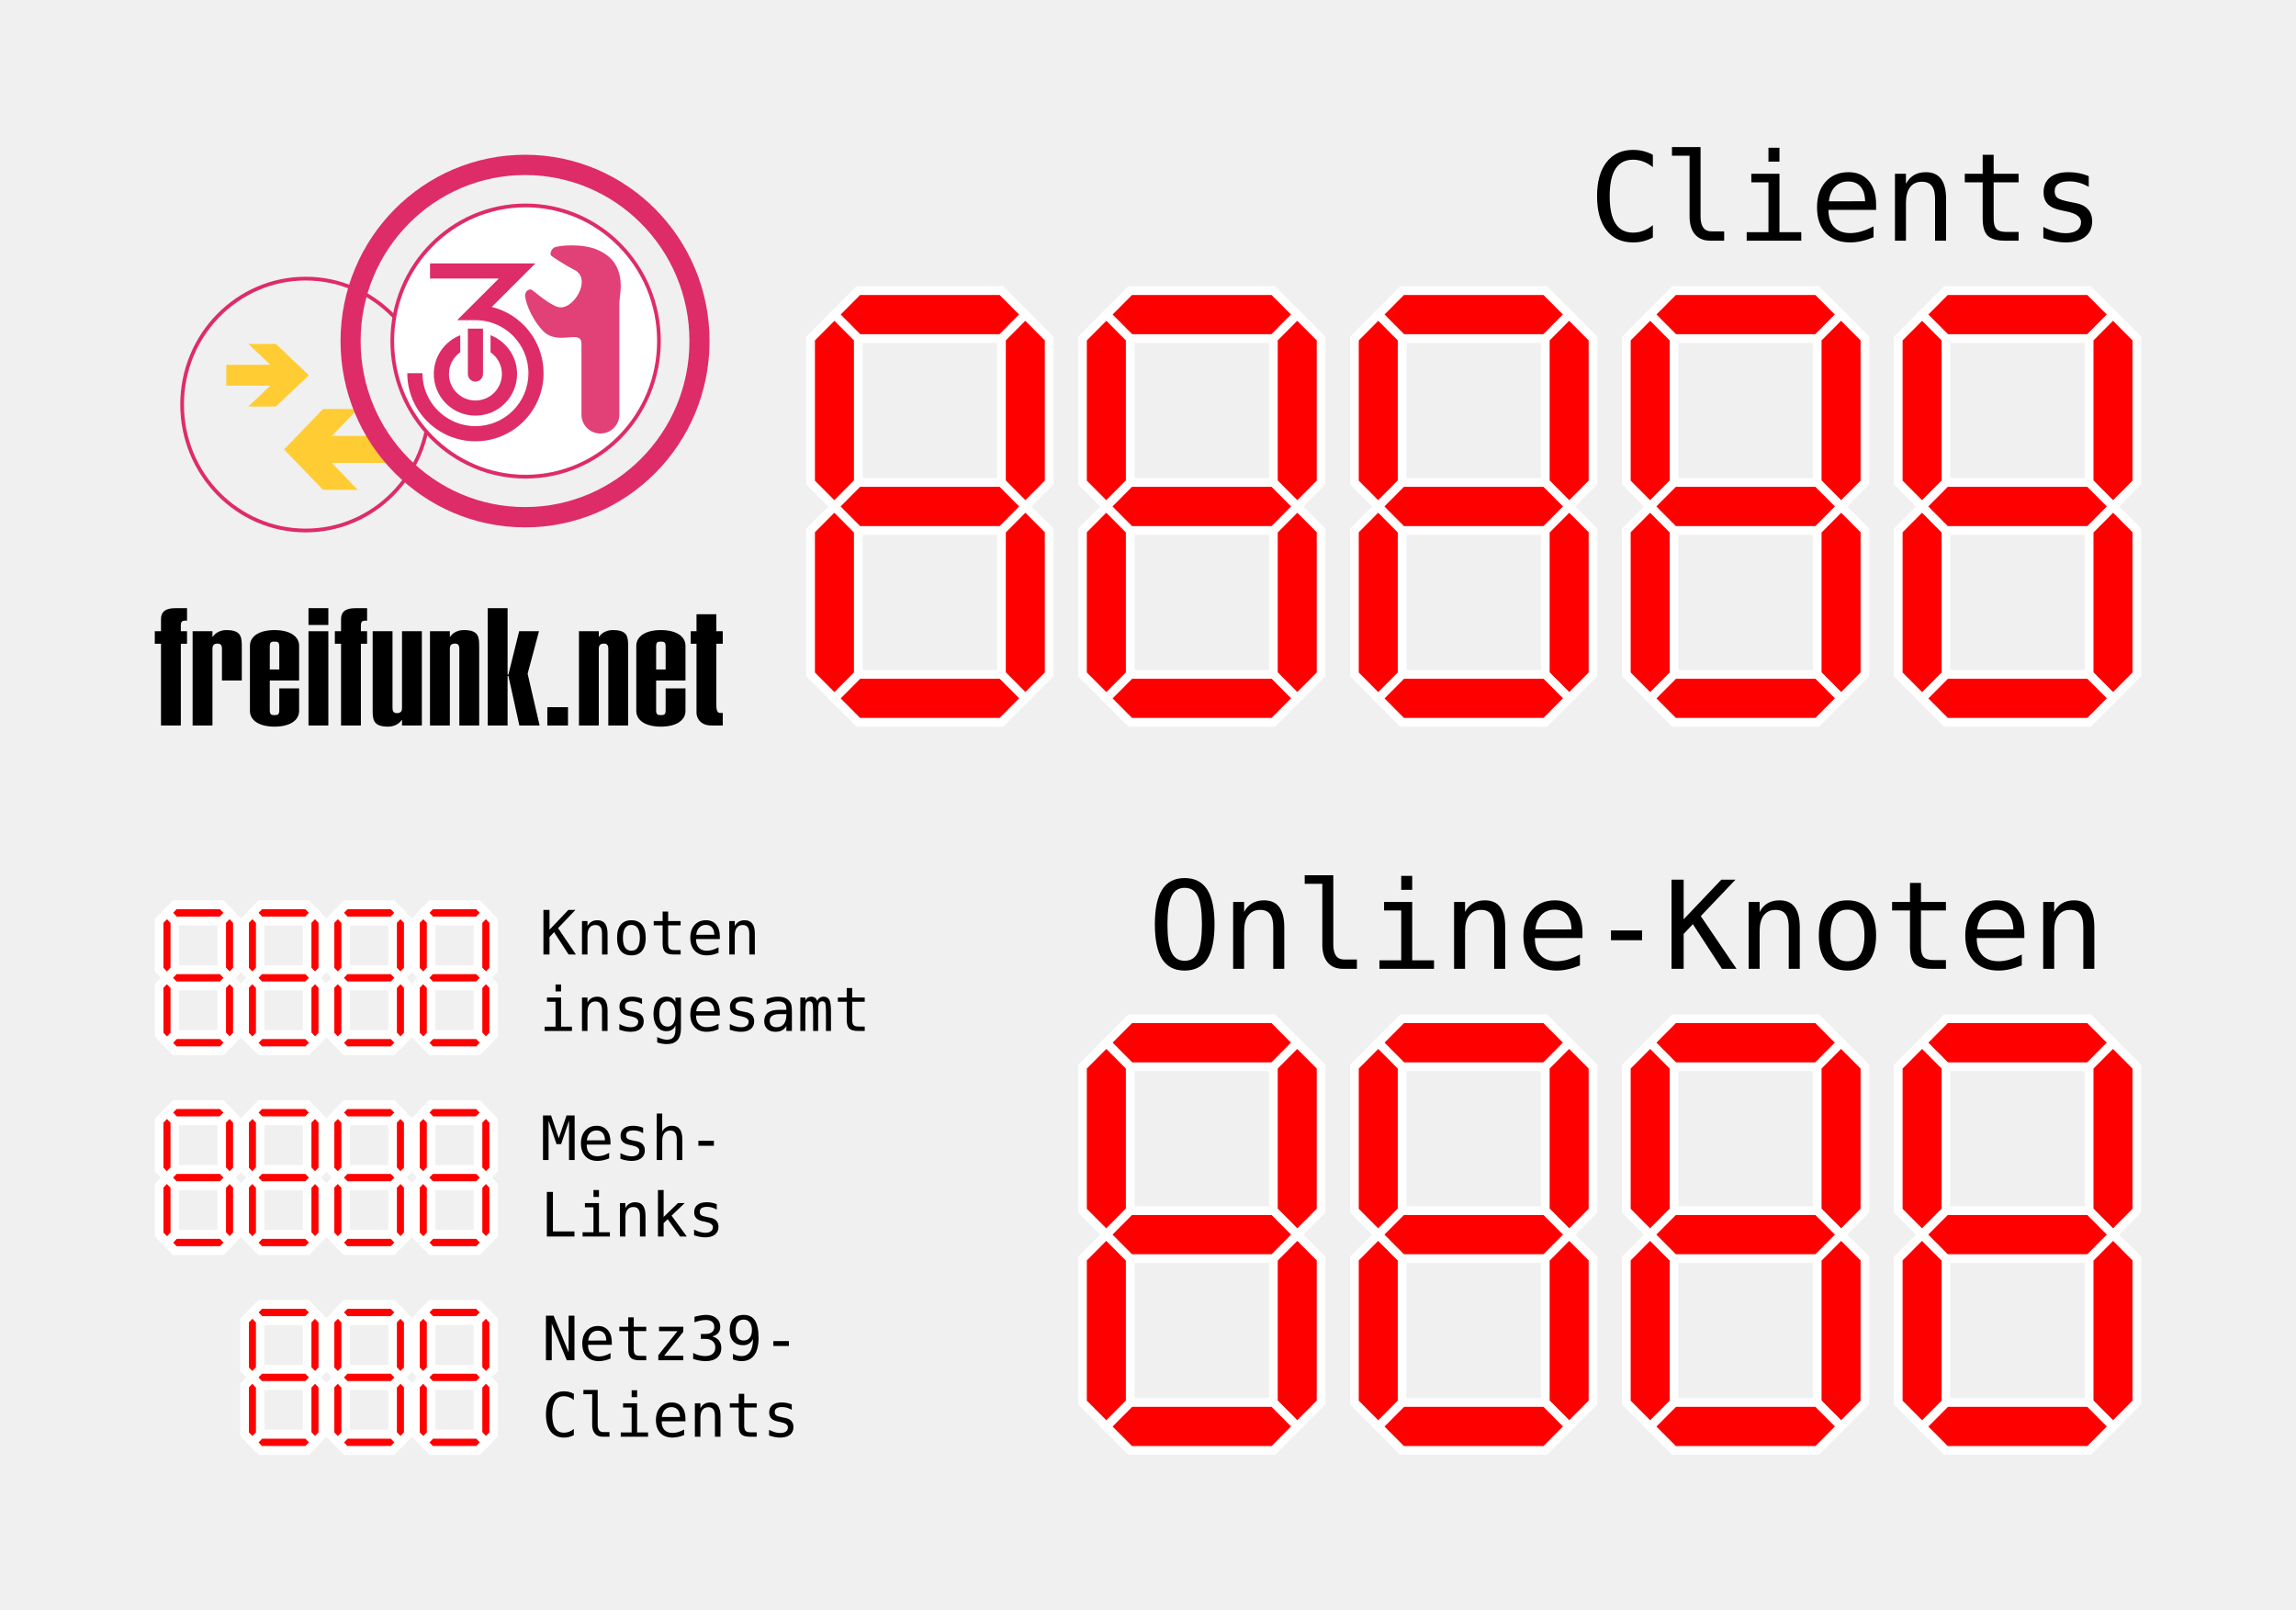
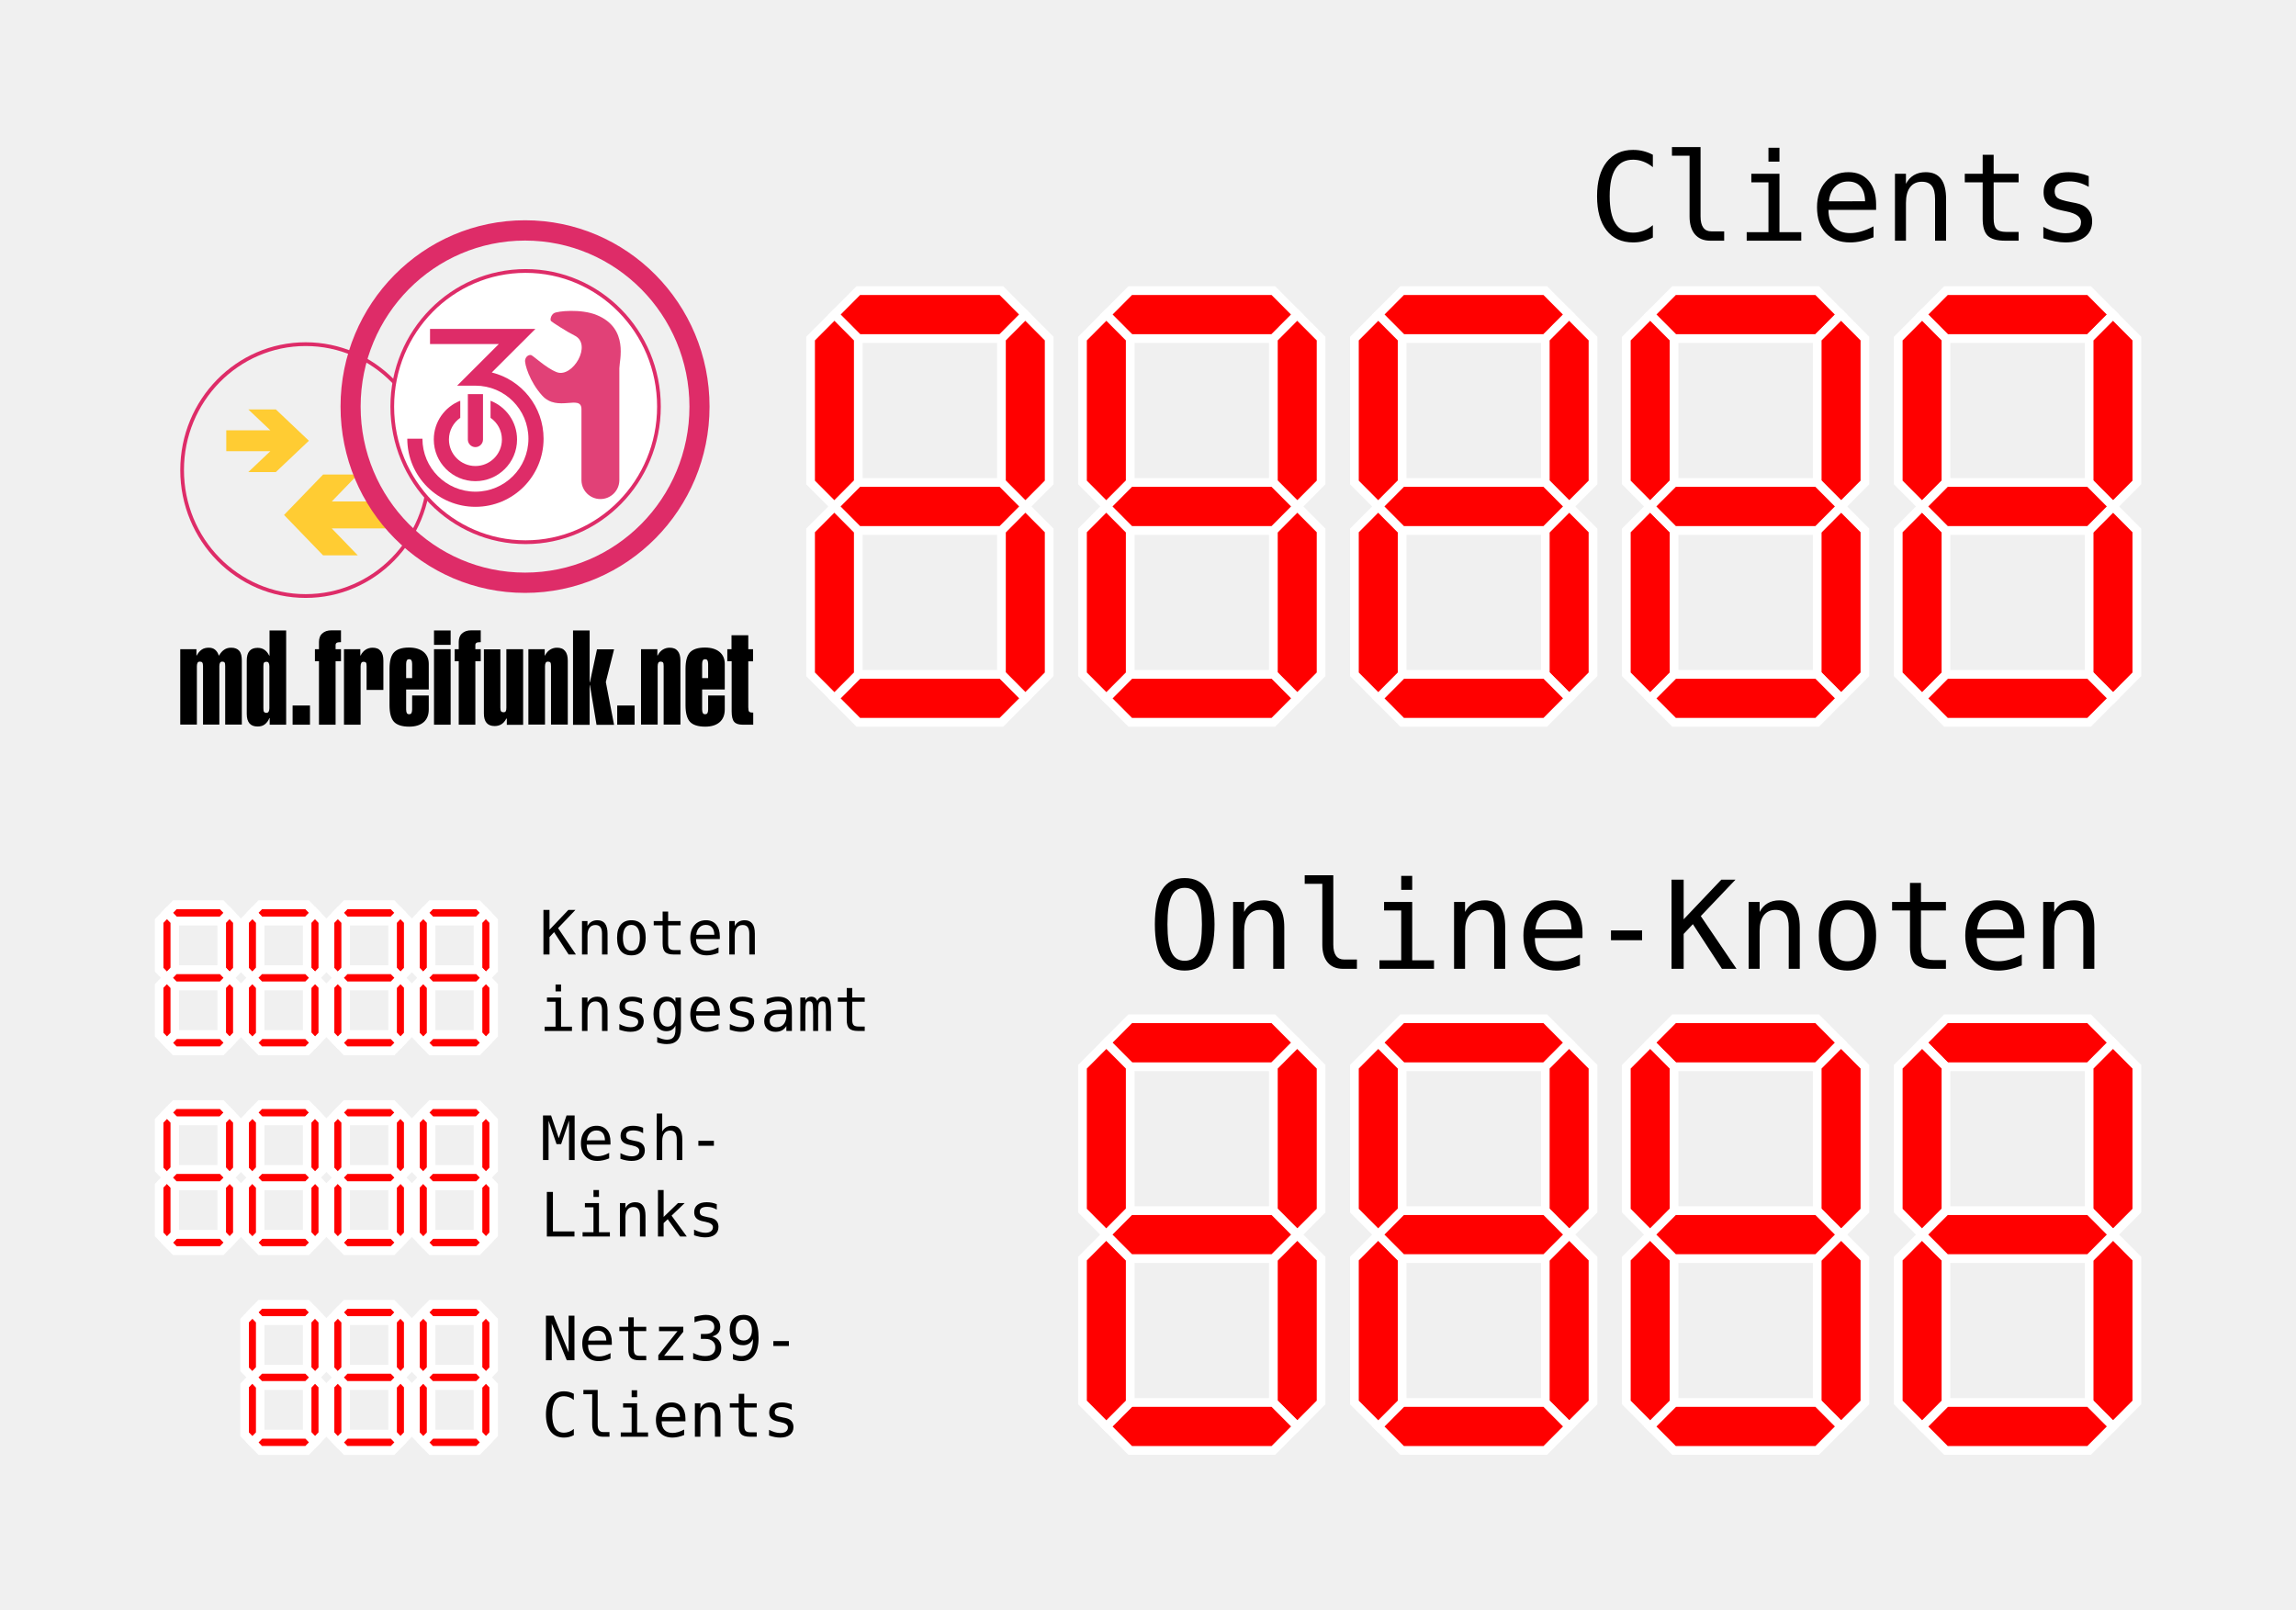
<svg xmlns="http://www.w3.org/2000/svg" width="1051.16" height="736.886" id="svg2" version="1.1">
  <defs id="defs4" />
  <g id="layer1" transform="translate(-14.45794,-267.6642)">
    <text xml:space="preserve" style="font-size:48px;font-style:normal;font-variant:normal;font-weight:normal;font-stretch:normal;line-height:125%;letter-spacing:0px;word-spacing:0px;fill:#000000;fill-opacity:1;stroke:none;font-family:cmr10;-inkscape-font-specification:cmr10" x="457.599" y="301.648" id="text4120" transform="translate(0,308.2677)">
      <tspan id="tspan4122" x="457.599" y="301.648" />
    </text>
    <g transform="translate(322.1342,308.589)" id="g3243-0">
      <g transform="matrix(10.92354,0,0,10.97856,63.42136,92.12653)" id="abcdefg-34" style="fill-rule:evenodd;stroke:#ffffff;stroke-width:0.365;stroke-linecap:butt;stroke-linejoin:miter;stroke-opacity:1">
        <polygon style="fill:#ff0000;stroke-width:0.365" id="a-36" points="9,1 8,2 2,2 1,1 2,0 8,0 " />
        <polygon style="fill:#ff0000;stroke-width:0.365" id="b-79" points="9,9 8,8 8,2 9,1 10,2 10,8 " />
        <polygon style="fill:#ff0000;stroke-width:0.365" id="c-24" points="9,17 8,16 8,10 9,9 10,10 10,16 " />
        <polygon style="fill:#ff0000;stroke-width:0.365" id="d-92" points="1,17 2,16 8,16 9,17 8,18 2,18 " />
        <polygon style="fill:#ff0000;stroke-width:0.365" id="e-19" points="1,9 2,10 2,16 1,17 0,16 0,10 " />
        <polygon style="fill:#ff0000;stroke-width:0.365" id="f-76" points="1,1 2,2 2,8 1,9 0,8 0,2 " />
        <polygon style="fill:#ff0000;stroke-width:0.365" id="g-4" points="9,9 8,10 2,10 1,9 2,8 8,8 " />
      </g>
      <g transform="matrix(10.92354,0,0,10.97856,187.9116,92.12653)" id="abcdefg-3-0" style="fill-rule:evenodd;stroke:#ffffff;stroke-width:0.365;stroke-linecap:butt;stroke-linejoin:miter;stroke-opacity:1">
        <polygon style="fill:#ff0000;stroke-width:0.365" id="a-9-5" points="8,0 9,1 8,2 2,2 1,1 2,0 " />
        <polygon style="fill:#ff0000;stroke-width:0.365" id="b-4-1" points="10,8 9,9 8,8 8,2 9,1 10,2 " />
        <polygon style="fill:#ff0000;stroke-width:0.365" id="c-7-82" points="10,16 9,17 8,16 8,10 9,9 10,10 " />
        <polygon style="fill:#ff0000;stroke-width:0.365" id="d-6-95" points="2,18 1,17 2,16 8,16 9,17 8,18 " />
        <polygon style="fill:#ff0000;stroke-width:0.365" id="e-5-6" points="0,10 1,9 2,10 2,16 1,17 0,16 " />
        <polygon style="fill:#ff0000;stroke-width:0.365" id="f-4-88" points="0,2 1,1 2,2 2,8 1,9 0,8 " />
        <polygon style="fill:#ff0000;stroke-width:0.365" id="g-2-7" points="8,8 9,9 8,10 2,10 1,9 2,8 " />
      </g>
      <g transform="matrix(10.92354,0,0,10.97856,312.4019,92.12653)" id="abcdefg-0-0" style="fill-rule:evenodd;stroke:#ffffff;stroke-width:0.365;stroke-linecap:butt;stroke-linejoin:miter;stroke-opacity:1">
        <polygon style="fill:#ff0000;stroke-width:0.365" id="a-7-5" points="8,0 9,1 8,2 2,2 1,1 2,0 " />
        <polygon style="fill:#ff0000;stroke-width:0.365" id="b-1-0" points="10,8 9,9 8,8 8,2 9,1 10,2 " />
        <polygon style="fill:#ff0000;stroke-width:0.365" id="c-2-0" points="10,16 9,17 8,16 8,10 9,9 10,10 " />
        <polygon style="fill:#ff0000;stroke-width:0.365" id="d-4-8" points="2,18 1,17 2,16 8,16 9,17 8,18 " />
        <polygon style="fill:#ff0000;stroke-width:0.365" id="e-2-5" points="0,10 1,9 2,10 2,16 1,17 0,16 " />
        <polygon style="fill:#ff0000;stroke-width:0.365" id="f-0-7" points="0,2 1,1 2,2 2,8 1,9 0,8 " />
        <polygon style="fill:#ff0000;stroke-width:0.365" id="g-1-1" points="8,8 9,9 8,10 2,10 1,9 2,8 " />
      </g>
      <g transform="matrix(10.92354,0,0,10.97856,436.8921,92.12653)" id="abcdefg-3-6-1" style="fill-rule:evenodd;stroke:#ffffff;stroke-width:0.365;stroke-linecap:butt;stroke-linejoin:miter;stroke-opacity:1">
        <polygon style="fill:#ff0000;stroke-width:0.365" id="a-9-6-6" points="8,0 9,1 8,2 2,2 1,1 2,0 " />
        <polygon style="fill:#ff0000;stroke-width:0.365" id="b-4-5-2" points="10,8 9,9 8,8 8,2 9,1 10,2 " />
        <polygon style="fill:#ff0000;stroke-width:0.365" id="c-7-8-6" points="10,16 9,17 8,16 8,10 9,9 10,10 " />
        <polygon style="fill:#ff0000;stroke-width:0.365" id="d-6-9-3" points="2,18 1,17 2,16 8,16 9,17 8,18 " />
        <polygon style="fill:#ff0000;stroke-width:0.365" id="e-5-5-2" points="0,10 1,9 2,10 2,16 1,17 0,16 " />
        <polygon style="fill:#ff0000;stroke-width:0.365" id="f-4-8-0" points="0,2 1,1 2,2 2,8 1,9 0,8 " />
        <polygon style="fill:#ff0000;stroke-width:0.365" id="g-2-3-4" points="8,8 9,9 8,10 2,10 1,9 2,8 " />
      </g>
      <g transform="matrix(10.92354,0,0,10.97856,561.3823,92.12653)" id="abcdefg-3-6-2-3" style="fill-rule:evenodd;stroke:#ffffff;stroke-width:0.365;stroke-linecap:butt;stroke-linejoin:miter;stroke-opacity:1">
        <polygon style="fill:#ff0000;stroke-width:0.365" id="a-9-6-5-7" points="9,1 8,2 2,2 1,1 2,0 8,0 " />
        <polygon style="fill:#ff0000;stroke-width:0.365" id="b-4-5-3-0" points="9,9 8,8 8,2 9,1 10,2 10,8 " />
        <polygon style="fill:#ff0000;stroke-width:0.365" id="c-7-8-7-8" points="9,17 8,16 8,10 9,9 10,10 10,16 " />
        <polygon style="fill:#ff0000;stroke-width:0.365" id="d-6-9-4-7" points="1,17 2,16 8,16 9,17 8,18 2,18 " />
        <polygon style="fill:#ff0000;stroke-width:0.365" id="e-5-5-6-8" points="1,9 2,10 2,16 1,17 0,16 0,10 " />
        <polygon style="fill:#ff0000;stroke-width:0.365" id="f-4-8-7-1" points="1,1 2,2 2,8 1,9 0,8 0,2 " />
        <polygon style="fill:#ff0000;stroke-width:0.365" id="g-2-3-8-6" points="9,9 8,10 2,10 1,9 2,8 8,8 " />
      </g>
    </g>
    <text xml:space="preserve" style="font-size:72px;font-style:normal;font-variant:normal;font-weight:normal;font-stretch:normal;line-height:125%;letter-spacing:0px;word-spacing:0px;fill:#000000;fill-opacity:1;stroke:none;font-family:Andale Mono;-inkscape-font-specification:Andale Mono" x="741.83" y="377.851" id="text4114-4">
      <tspan x="741.83" y="377.851" id="tspan4118-5" style="font-size:56px">Clients</tspan>
    </text>
    <g id="g3580" transform="translate(454.7056,375.2634)">
      <g transform="matrix(10.92354,0,0,10.97856,55.34014,358.8068)" id="abcdefg" style="fill-rule:evenodd;stroke:#ffffff;stroke-width:0.365;stroke-linecap:butt;stroke-linejoin:miter;stroke-opacity:1">
        <polygon style="fill:#ff0000;stroke-width:0.365" id="a" points="9,1 8,2 2,2 1,1 2,0 8,0 " />
        <polygon style="fill:#ff0000;stroke-width:0.365" id="b" points="9,9 8,8 8,2 9,1 10,2 10,8 " />
        <polygon style="fill:#ff0000;stroke-width:0.365" id="c" points="9,17 8,16 8,10 9,9 10,10 10,16 " />
        <polygon style="fill:#ff0000;stroke-width:0.365" id="d" points="1,17 2,16 8,16 9,17 8,18 2,18 " />
        <polygon style="fill:#ff0000;stroke-width:0.365" id="e" points="1,9 2,10 2,16 1,17 0,16 0,10 " />
        <polygon style="fill:#ff0000;stroke-width:0.365" id="f" points="1,1 2,2 2,8 1,9 0,8 0,2 " />
        <polygon style="fill:#ff0000;stroke-width:0.365" id="g" points="9,9 8,10 2,10 1,9 2,8 8,8 " />
      </g>
      <g transform="matrix(10.92354,0,0,10.97856,179.8304,358.8068)" id="abcdefg-3" style="fill-rule:evenodd;stroke:#ffffff;stroke-width:0.365;stroke-linecap:butt;stroke-linejoin:miter;stroke-opacity:1">
        <polygon style="fill:#ff0000;stroke-width:0.365" id="a-9" points="8,0 9,1 8,2 2,2 1,1 2,0 " />
        <polygon style="fill:#ff0000;stroke-width:0.365" id="b-4" points="10,8 9,9 8,8 8,2 9,1 10,2 " />
        <polygon style="fill:#ff0000;stroke-width:0.365" id="c-7" points="10,16 9,17 8,16 8,10 9,9 10,10 " />
        <polygon style="fill:#ff0000;stroke-width:0.365" id="d-6" points="2,18 1,17 2,16 8,16 9,17 8,18 " />
        <polygon style="fill:#ff0000;stroke-width:0.365" id="e-5" points="0,10 1,9 2,10 2,16 1,17 0,16 " />
        <polygon style="fill:#ff0000;stroke-width:0.365" id="f-4" points="0,2 1,1 2,2 2,8 1,9 0,8 " />
        <polygon style="fill:#ff0000;stroke-width:0.365" id="g-2" points="8,8 9,9 8,10 2,10 1,9 2,8 " />
      </g>
      <g transform="matrix(10.92354,0,0,10.97856,304.3206,358.8068)" id="abcdefg-0" style="fill-rule:evenodd;stroke:#ffffff;stroke-width:0.365;stroke-linecap:butt;stroke-linejoin:miter;stroke-opacity:1">
        <polygon style="fill:#ff0000;stroke-width:0.365" id="a-7" points="8,0 9,1 8,2 2,2 1,1 2,0 " />
        <polygon style="fill:#ff0000;stroke-width:0.365" id="b-1" points="10,8 9,9 8,8 8,2 9,1 10,2 " />
        <polygon style="fill:#ff0000;stroke-width:0.365" id="c-2" points="10,16 9,17 8,16 8,10 9,9 10,10 " />
        <polygon style="fill:#ff0000;stroke-width:0.365" id="d-4" points="2,18 1,17 2,16 8,16 9,17 8,18 " />
        <polygon style="fill:#ff0000;stroke-width:0.365" id="e-2" points="0,10 1,9 2,10 2,16 1,17 0,16 " />
        <polygon style="fill:#ff0000;stroke-width:0.365" id="f-0" points="0,2 1,1 2,2 2,8 1,9 0,8 " />
        <polygon style="fill:#ff0000;stroke-width:0.365" id="g-1" points="8,8 9,9 8,10 2,10 1,9 2,8 " />
      </g>
      <g transform="matrix(10.92354,0,0,10.97856,428.8109,358.8068)" id="abcdefg-3-6" style="fill-rule:evenodd;stroke:#ffffff;stroke-width:0.365;stroke-linecap:butt;stroke-linejoin:miter;stroke-opacity:1">
        <polygon style="fill:#ff0000;stroke-width:0.365" id="a-9-6" points="8,0 9,1 8,2 2,2 1,1 2,0 " />
        <polygon style="fill:#ff0000;stroke-width:0.365" id="b-4-5" points="10,8 9,9 8,8 8,2 9,1 10,2 " />
        <polygon style="fill:#ff0000;stroke-width:0.365" id="c-7-8" points="10,16 9,17 8,16 8,10 9,9 10,10 " />
        <polygon style="fill:#ff0000;stroke-width:0.365" id="d-6-9" points="2,18 1,17 2,16 8,16 9,17 8,18 " />
        <polygon style="fill:#ff0000;stroke-width:0.365" id="e-5-5" points="0,10 1,9 2,10 2,16 1,17 0,16 " />
        <polygon style="fill:#ff0000;stroke-width:0.365" id="f-4-8" points="0,2 1,1 2,2 2,8 1,9 0,8 " />
        <polygon style="fill:#ff0000;stroke-width:0.365" id="g-2-3" points="8,8 9,9 8,10 2,10 1,9 2,8 " />
      </g>
    </g>
    <text xml:space="preserve" style="font-size:72px;font-style:normal;font-variant:normal;font-weight:normal;font-stretch:normal;line-height:125%;letter-spacing:0px;word-spacing:0px;fill:#000000;fill-opacity:1;stroke:none;font-family:Andale Mono;-inkscape-font-specification:Andale Mono" x="539.978" y="711.205" id="text4114-4-1">
      <tspan x="539.978" y="711.205" id="tspan4118-5-5" style="font-size:56px">Online-Knoten</tspan>
    </text>
    <g id="g4393" transform="translate(35.57678,22.32327)">
      <g transform="translate(188,0)" id="g4287">
        <g id="g3734" transform="translate(-220.6495,53.34447)">
          <g transform="matrix(3.580153,0,0,3.714786,84.39679,606.2148)" id="abcdefg-5" style="fill-rule:evenodd;stroke:#ffffff;stroke-width:1.097;stroke-linecap:butt;stroke-linejoin:miter;stroke-opacity:1">
            <polygon style="fill:#ff0000;stroke-width:1.097" id="a-3" points="8,0 9,1 8,2 2,2 1,1 2,0 " />
            <polygon style="fill:#ff0000;stroke-width:1.097" id="b-7" points="10,8 9,9 8,8 8,2 9,1 10,2 " />
            <polygon style="fill:#ff0000;stroke-width:1.097" id="c-3" points="10,16 9,17 8,16 8,10 9,9 10,10 " />
            <polygon style="fill:#ff0000;stroke-width:1.097" id="d-9" points="2,18 1,17 2,16 8,16 9,17 8,18 " />
            <polygon style="fill:#ff0000;stroke-width:1.097" id="e-1" points="0,10 1,9 2,10 2,16 1,17 0,16 " />
            <polygon style="fill:#ff0000;stroke-width:1.097" id="f-7" points="0,2 1,1 2,2 2,8 1,9 0,8 " />
            <polygon style="fill:#ff0000;stroke-width:1.097" id="g-10" points="8,8 9,9 8,10 2,10 1,9 2,8 " />
          </g>
          <g transform="matrix(3.580153,0,0,3.714786,123.5119,606.2148)" id="abcdefg-5-0" style="fill-rule:evenodd;stroke:#ffffff;stroke-width:1.097;stroke-linecap:butt;stroke-linejoin:miter;stroke-opacity:1">
            <polygon style="fill:#ff0000;stroke-width:1.097" id="a-3-2" points="8,0 9,1 8,2 2,2 1,1 2,0 " />
            <polygon style="fill:#ff0000;stroke-width:1.097" id="b-7-1" points="10,8 9,9 8,8 8,2 9,1 10,2 " />
            <polygon style="fill:#ff0000;stroke-width:1.097" id="c-3-8" points="10,16 9,17 8,16 8,10 9,9 10,10 " />
            <polygon style="fill:#ff0000;stroke-width:1.097" id="d-9-0" points="2,18 1,17 2,16 8,16 9,17 8,18 " />
            <polygon style="fill:#ff0000;stroke-width:1.097" id="e-1-2" points="0,10 1,9 2,10 2,16 1,17 0,16 " />
            <polygon style="fill:#ff0000;stroke-width:1.097" id="f-7-7" points="0,2 1,1 2,2 2,8 1,9 0,8 " />
            <polygon style="fill:#ff0000;stroke-width:1.097" id="g-10-2" points="8,8 9,9 8,10 2,10 1,9 2,8 " />
          </g>
          <g transform="matrix(3.580153,0,0,3.714786,162.627,606.2148)" id="abcdefg-5-9" style="fill-rule:evenodd;stroke:#ffffff;stroke-width:1.097;stroke-linecap:butt;stroke-linejoin:miter;stroke-opacity:1">
            <polygon style="fill:#ff0000;stroke-width:1.097" id="a-3-7" points="8,2 2,2 1,1 2,0 8,0 9,1 " />
            <polygon style="fill:#ff0000;stroke-width:1.097" id="b-7-5" points="8,8 8,2 9,1 10,2 10,8 9,9 " />
            <polygon style="fill:#ff0000;stroke-width:1.097" id="c-3-7" points="8,16 8,10 9,9 10,10 10,16 9,17 " />
            <polygon style="fill:#ff0000;stroke-width:1.097" id="d-9-3" points="2,16 8,16 9,17 8,18 2,18 1,17 " />
            <polygon style="fill:#ff0000;stroke-width:1.097" id="e-1-4" points="2,10 2,16 1,17 0,16 0,10 1,9 " />
            <polygon style="fill:#ff0000;stroke-width:1.097" id="f-7-8" points="2,2 2,8 1,9 0,8 0,2 1,1 " />
            <polygon style="fill:#ff0000;stroke-width:1.097" id="g-10-6" points="8,10 2,10 1,9 2,8 8,8 9,9 " />
          </g>
          <g transform="matrix(3.580153,0,0,3.714786,201.7421,606.2148)" id="abcdefg-5-03" style="fill-rule:evenodd;stroke:#ffffff;stroke-width:1.097;stroke-linecap:butt;stroke-linejoin:miter;stroke-opacity:1">
            <polygon style="fill:#ff0000;stroke-width:1.097" id="a-3-25" points="8,2 2,2 1,1 2,0 8,0 9,1 " />
            <polygon style="fill:#ff0000;stroke-width:1.097" id="b-7-52" points="8,8 8,2 9,1 10,2 10,8 9,9 " />
            <polygon style="fill:#ff0000;stroke-width:1.097" id="c-3-0" points="8,16 8,10 9,9 10,10 10,16 9,17 " />
            <polygon style="fill:#ff0000;stroke-width:1.097" id="d-9-01" points="2,16 8,16 9,17 8,18 2,18 1,17 " />
            <polygon style="fill:#ff0000;stroke-width:1.097" id="e-1-20" points="2,10 2,16 1,17 0,16 0,10 1,9 " />
            <polygon style="fill:#ff0000;stroke-width:1.097" id="f-7-9" points="2,2 2,8 1,9 0,8 0,2 1,1 " />
            <polygon style="fill:#ff0000;stroke-width:1.097" id="g-10-0" points="8,10 2,10 1,9 2,8 8,8 9,9 " />
          </g>
        </g>
        <text xml:space="preserve" style="font-size:28px;font-style:normal;font-variant:normal;font-weight:normal;font-stretch:normal;line-height:125%;letter-spacing:0px;word-spacing:0px;fill:#000000;fill-opacity:1;stroke:none;font-family:Andale Mono;-inkscape-font-specification:Andale Mono" x="37.799" y="682.321" id="text4114">
          <tspan id="tspan4116" x="37.799" y="682.321">Knoten</tspan>
          <tspan x="37.799" y="717.321" id="tspan4118">insgesamt</tspan>
        </text>
      </g>
      <g transform="translate(188,0)" id="g4325">
        <g id="g3734-1" transform="translate(-220.6495,144.8123)">
          <g transform="matrix(3.580153,0,0,3.714786,84.39679,606.2148)" id="abcdefg-5-8" style="fill-rule:evenodd;stroke:#ffffff;stroke-width:1.097;stroke-linecap:butt;stroke-linejoin:miter;stroke-opacity:1">
            <polygon style="fill:#ff0000;stroke-width:1.097" id="a-3-4" points="9,1 8,2 2,2 1,1 2,0 8,0 " />
            <polygon style="fill:#ff0000;stroke-width:1.097" id="b-7-0" points="9,9 8,8 8,2 9,1 10,2 10,8 " />
            <polygon style="fill:#ff0000;stroke-width:1.097" id="c-3-3" points="9,17 8,16 8,10 9,9 10,10 10,16 " />
            <polygon style="fill:#ff0000;stroke-width:1.097" id="d-9-1" points="1,17 2,16 8,16 9,17 8,18 2,18 " />
            <polygon style="fill:#ff0000;stroke-width:1.097" id="e-1-3" points="1,9 2,10 2,16 1,17 0,16 0,10 " />
            <polygon style="fill:#ff0000;stroke-width:1.097" id="f-7-72" points="1,1 2,2 2,8 1,9 0,8 0,2 " />
            <polygon style="fill:#ff0000;stroke-width:1.097" id="g-10-00" points="9,9 8,10 2,10 1,9 2,8 8,8 " />
          </g>
          <g transform="matrix(3.580153,0,0,3.714786,123.5119,606.2148)" id="abcdefg-5-0-5" style="fill-rule:evenodd;stroke:#ffffff;stroke-width:1.097;stroke-linecap:butt;stroke-linejoin:miter;stroke-opacity:1">
            <polygon style="fill:#ff0000;stroke-width:1.097" id="a-3-2-4" points="9,1 8,2 2,2 1,1 2,0 8,0 " />
            <polygon style="fill:#ff0000;stroke-width:1.097" id="b-7-1-5" points="9,9 8,8 8,2 9,1 10,2 10,8 " />
            <polygon style="fill:#ff0000;stroke-width:1.097" id="c-3-8-2" points="9,17 8,16 8,10 9,9 10,10 10,16 " />
            <polygon style="fill:#ff0000;stroke-width:1.097" id="d-9-0-9" points="1,17 2,16 8,16 9,17 8,18 2,18 " />
            <polygon style="fill:#ff0000;stroke-width:1.097" id="e-1-2-7" points="1,9 2,10 2,16 1,17 0,16 0,10 " />
            <polygon style="fill:#ff0000;stroke-width:1.097" id="f-7-7-2" points="1,1 2,2 2,8 1,9 0,8 0,2 " />
            <polygon style="fill:#ff0000;stroke-width:1.097" id="g-10-2-0" points="9,9 8,10 2,10 1,9 2,8 8,8 " />
          </g>
          <g transform="matrix(3.580153,0,0,3.714786,162.627,606.2148)" id="abcdefg-5-9-2" style="fill-rule:evenodd;stroke:#ffffff;stroke-width:1.097;stroke-linecap:butt;stroke-linejoin:miter;stroke-opacity:1">
            <polygon style="fill:#ff0000;stroke-width:1.097" id="a-3-7-3" points="2,2 1,1 2,0 8,0 9,1 8,2 " />
            <polygon style="fill:#ff0000;stroke-width:1.097" id="b-7-5-9" points="8,2 9,1 10,2 10,8 9,9 8,8 " />
            <polygon style="fill:#ff0000;stroke-width:1.097" id="c-3-7-4" points="8,10 9,9 10,10 10,16 9,17 8,16 " />
            <polygon style="fill:#ff0000;stroke-width:1.097" id="d-9-3-4" points="8,16 9,17 8,18 2,18 1,17 2,16 " />
            <polygon style="fill:#ff0000;stroke-width:1.097" id="e-1-4-8" points="2,16 1,17 0,16 0,10 1,9 2,10 " />
            <polygon style="fill:#ff0000;stroke-width:1.097" id="f-7-8-7" points="2,8 1,9 0,8 0,2 1,1 2,2 " />
            <polygon style="fill:#ff0000;stroke-width:1.097" id="g-10-6-0" points="2,10 1,9 2,8 8,8 9,9 8,10 " />
          </g>
          <g transform="matrix(3.580153,0,0,3.714786,201.7421,606.2148)" id="abcdefg-5-03-9" style="fill-rule:evenodd;stroke:#ffffff;stroke-width:1.097;stroke-linecap:butt;stroke-linejoin:miter;stroke-opacity:1">
            <polygon style="fill:#ff0000;stroke-width:1.097" id="a-3-25-3" points="2,2 1,1 2,0 8,0 9,1 8,2 " />
            <polygon style="fill:#ff0000;stroke-width:1.097" id="b-7-52-6" points="8,2 9,1 10,2 10,8 9,9 8,8 " />
            <polygon style="fill:#ff0000;stroke-width:1.097" id="c-3-0-34" points="8,10 9,9 10,10 10,16 9,17 8,16 " />
            <polygon style="fill:#ff0000;stroke-width:1.097" id="d-9-01-4" points="8,16 9,17 8,18 2,18 1,17 2,16 " />
            <polygon style="fill:#ff0000;stroke-width:1.097" id="e-1-20-7" points="2,16 1,17 0,16 0,10 1,9 2,10 " />
            <polygon style="fill:#ff0000;stroke-width:1.097" id="f-7-9-48" points="2,8 1,9 0,8 0,2 1,1 2,2 " />
            <polygon style="fill:#ff0000;stroke-width:1.097" id="g-10-0-9" points="2,10 1,9 2,8 8,8 9,9 8,10 " />
          </g>
        </g>
        <text xml:space="preserve" style="font-size:28px;font-style:normal;font-variant:normal;font-weight:normal;font-stretch:normal;line-height:125%;letter-spacing:0px;word-spacing:0px;fill:#000000;fill-opacity:1;stroke:none;font-family:Andale Mono;-inkscape-font-specification:Andale Mono" x="38.305" y="776.421" id="text4114-3">
          <tspan x="38.305" y="776.421" id="tspan4118-8">Mesh-</tspan>
          <tspan x="38.305" y="811.421" id="tspan4150">Links</tspan>
        </text>
      </g>
      <g transform="translate(188,0)" id="g4363">
        <g id="g4088" transform="translate(-434.8499,73.56579)">
          <g transform="matrix(3.580153,0,0,3.714786,337.7123,768.9291)" id="abcdefg-5-00" style="fill-rule:evenodd;stroke:#ffffff;stroke-width:1.097;stroke-linecap:butt;stroke-linejoin:miter;stroke-opacity:1">
            <polygon style="fill:#ff0000;stroke-width:1.097" id="a-3-49" points="9,1 8,2 2,2 1,1 2,0 8,0 " />
            <polygon style="fill:#ff0000;stroke-width:1.097" id="b-7-3" points="9,9 8,8 8,2 9,1 10,2 10,8 " />
            <polygon style="fill:#ff0000;stroke-width:1.097" id="c-3-04" points="9,17 8,16 8,10 9,9 10,10 10,16 " />
            <polygon style="fill:#ff0000;stroke-width:1.097" id="d-9-7" points="1,17 2,16 8,16 9,17 8,18 2,18 " />
            <polygon style="fill:#ff0000;stroke-width:1.097" id="e-1-44" points="1,9 2,10 2,16 1,17 0,16 0,10 " />
            <polygon style="fill:#ff0000;stroke-width:1.097" id="f-7-4" points="1,1 2,2 2,8 1,9 0,8 0,2 " />
            <polygon style="fill:#ff0000;stroke-width:1.097" id="g-10-4" points="9,9 8,10 2,10 1,9 2,8 8,8 " />
          </g>
          <g transform="matrix(3.580153,0,0,3.714786,376.8274,768.9291)" id="abcdefg-5-0-56" style="fill-rule:evenodd;stroke:#ffffff;stroke-width:1.097;stroke-linecap:butt;stroke-linejoin:miter;stroke-opacity:1">
            <polygon style="fill:#ff0000;stroke-width:1.097" id="a-3-2-2" points="9,1 8,2 2,2 1,1 2,0 8,0 " />
            <polygon style="fill:#ff0000;stroke-width:1.097" id="b-7-1-8" points="9,9 8,8 8,2 9,1 10,2 10,8 " />
            <polygon style="fill:#ff0000;stroke-width:1.097" id="c-3-8-0" points="9,17 8,16 8,10 9,9 10,10 10,16 " />
            <polygon style="fill:#ff0000;stroke-width:1.097" id="d-9-0-1" points="1,17 2,16 8,16 9,17 8,18 2,18 " />
            <polygon style="fill:#ff0000;stroke-width:1.097" id="e-1-2-6" points="1,9 2,10 2,16 1,17 0,16 0,10 " />
            <polygon style="fill:#ff0000;stroke-width:1.097" id="f-7-7-8" points="1,1 2,2 2,8 1,9 0,8 0,2 " />
            <polygon style="fill:#ff0000;stroke-width:1.097" id="g-10-2-6" points="9,9 8,10 2,10 1,9 2,8 8,8 " />
          </g>
          <g transform="matrix(3.580153,0,0,3.714786,415.9425,768.9291)" id="abcdefg-5-9-8" style="fill-rule:evenodd;stroke:#ffffff;stroke-width:1.097;stroke-linecap:butt;stroke-linejoin:miter;stroke-opacity:1">
            <polygon style="fill:#ff0000;stroke-width:1.097" id="a-3-7-6" points="2,2 1,1 2,0 8,0 9,1 8,2 " />
            <polygon style="fill:#ff0000;stroke-width:1.097" id="b-7-5-1" points="8,2 9,1 10,2 10,8 9,9 8,8 " />
            <polygon style="fill:#ff0000;stroke-width:1.097" id="c-3-7-2" points="8,10 9,9 10,10 10,16 9,17 8,16 " />
            <polygon style="fill:#ff0000;stroke-width:1.097" id="d-9-3-6" points="8,16 9,17 8,18 2,18 1,17 2,16 " />
            <polygon style="fill:#ff0000;stroke-width:1.097" id="e-1-4-7" points="2,16 1,17 0,16 0,10 1,9 2,10 " />
            <polygon style="fill:#ff0000;stroke-width:1.097" id="f-7-8-0" points="2,8 1,9 0,8 0,2 1,1 2,2 " />
            <polygon style="fill:#ff0000;stroke-width:1.097" id="g-10-6-5" points="2,10 1,9 2,8 8,8 9,9 8,10 " />
          </g>
        </g>
        <text xml:space="preserve" style="font-size:28px;font-style:normal;font-variant:normal;font-weight:normal;font-stretch:normal;line-height:125%;letter-spacing:0px;word-spacing:0px;fill:#000000;fill-opacity:1;stroke:none;font-family:Andale Mono;-inkscape-font-specification:Andale Mono" x="38.92" y="868.087" id="text4114-6">
          <tspan x="38.92" y="868.087" id="tspan4225">Netz39-</tspan>
          <tspan x="38.92" y="903.087" id="tspan4229">Clients</tspan>
        </text>
      </g>
    </g>
-     <g id="g4029">
-       <path style="fill:#000000;fill-opacity:1" d="m 88.163,599.802 9.085,0 0,-37.422 2.839,0 0,-5.734 -2.839,0 0,-2.641 c 0,-1.056 0.189,-2.113 1.609,-2.188 l 1.23,0 0,-5.734 -5.11,0 c -5.583,0 -6.813,2.263 -6.813,5.13 l 0,5.432 -2.839,0 0,5.734 2.839,0 0,37.422" id="path4355" />
-       <path style="fill:#000000;fill-opacity:1" d="m 102.639,599.802 9.085,0 0,-34.857 c 0,-1.207 0.095,-2.641 2.366,-2.641 1.893,0 1.987,1.433 1.987,2.641 l 0,14.26 9.085,0 0,-14.863 c 0,-4.527 0.189,-8.224 -7.003,-8.224 -2.46,0 -4.921,0.981 -6.246,3.018 l -0.189,0 0,-2.49 -9.085,0 0,43.156" id="path4357" />
-       <path style="fill:#000000;fill-opacity:1" d="m 142.322,582.826 0,10.11 c 0,1.962 -0.852,2.113 -2.177,2.113 -1.325,0 -2.177,-0.151 -2.177,-2.113 l 0,-13.731 13.438,0 0,-15.844 c 0,-4.451 -4.353,-7.243 -11.261,-7.243 -6.908,0 -11.261,2.792 -11.261,7.243 l 0,29.726 c 0,4.451 4.353,7.243 11.261,7.243 6.908,0 11.261,-2.792 11.261,-7.243 l 0,-10.261 -9.085,0 m 0,-8.676 -4.353,0 0,-10.638 c 0,-1.962 0.852,-2.113 2.177,-2.113 1.325,0 2.177,0.151 2.177,2.113 l 0,10.638" id="path4359" />
-       <path style="fill:#000000;fill-opacity:1" d="m 164.782,599.802 0,-43.156 -9.085,0 0,43.156 9.085,0 m 0,-53.719 -9.085,0 0,7.696 9.085,0 0,-7.696" id="path4361" />
-       <path style="fill:#000000;fill-opacity:1" d="m 170.596,599.802 9.085,0 0,-37.422 2.839,0 0,-5.734 -2.839,0 0,-2.641 c 0,-1.056 0.189,-2.113 1.609,-2.188 l 1.23,0 0,-5.734 -5.11,0 c -5.583,0 -6.814,2.263 -6.814,5.13 l 0,5.432 -2.839,0 0,5.734 2.839,0 0,37.422" id="path4363" />
-       <path style="fill:#000000;fill-opacity:1" d="m 207.594,556.646 -9.085,0 0,34.857 c 0,1.207 -0.095,2.641 -2.366,2.641 -1.893,0 -1.987,-1.433 -1.987,-2.641 l 0,-34.857 -9.085,0 0,35.46 c 0,4.527 -0.189,8.224 7.003,8.224 2.46,0 4.921,-0.981 6.246,-3.018 l 0.189,0 0,2.49 9.085,0 0,-43.156" id="path4365" />
-       <path style="fill:#000000;fill-opacity:1" d="m 211.318,599.802 9.085,0 0,-34.857 c 0,-1.207 0.095,-2.641 2.366,-2.641 1.893,0 1.987,1.433 1.987,2.641 l 0,34.857 9.085,0 0,-35.913 c 0,-4.527 -0.095,-7.771 -7.003,-7.771 -2.46,0 -4.921,0.981 -6.246,3.018 l -0.189,0 0,-2.49 -9.085,0 0,43.156" id="path4367" />
-       <path style="fill:#000000;fill-opacity:1" d="m 246.837,599.802 0,-22.71 0.379,0 5.015,22.71 9.274,0 -5.489,-23.69 5.205,-19.465 -9.085,0 -4.921,19.843 -0.379,0 0,-30.405 -9.085,0 0,53.719 9.085,0" id="path4369" />
-       <path style="fill:#000000;fill-opacity:1" d="m 274.502,599.802 0,-8.375 -9.463,0 0,8.375 9.463,0" id="path4371" />
-       <path style="fill:#000000;fill-opacity:1" d="m 279.519,599.802 9.085,0 0,-34.857 c 0,-1.207 0.095,-2.641 2.366,-2.641 1.893,0 1.987,1.433 1.987,2.641 l 0,34.857 9.085,0 0,-35.913 c 0,-4.527 -0.095,-7.771 -7.003,-7.771 -2.46,0 -4.921,0.981 -6.246,3.018 l -0.189,0 0,-2.49 -9.085,0 0,43.156" id="path4373" />
-       <path style="fill:#000000;fill-opacity:1" d="m 319.202,582.826 0,10.11 c 0,1.962 -0.852,2.113 -2.177,2.113 -1.325,0 -2.177,-0.151 -2.177,-2.113 l 0,-13.731 13.438,0 0,-15.844 c 0,-4.451 -4.353,-7.243 -11.261,-7.243 -6.908,0 -11.261,2.792 -11.261,7.243 l 0,29.726 c 0,4.451 4.353,7.243 11.261,7.243 6.908,0 11.261,-2.792 11.261,-7.243 l 0,-10.261 -9.085,0 m 0,-8.676 -4.353,0 0,-10.638 c 0,-1.962 0.852,-2.113 2.177,-2.113 1.325,0 2.177,0.151 2.177,2.113 l 0,10.638" id="path4375" />
-       <path style="fill:#000000;fill-opacity:1" d="m 342.42,548.875 -9.085,0 0,7.771 -2.65,0 0,5.734 2.65,0 0,31.688 c 0,1.66 1.23,5.734 6.813,5.734 l 5.205,0 0,-5.734 -0.946,0 c -0.946,0 -1.987,-0.226 -1.987,-3.471 l 0,-28.217 2.934,0 0,-5.734 -2.934,0 0,-7.771" id="path4377" />
-     </g>
-     <g id="g4016">
-       <polygon style="fill:#ffcc33;fill-opacity:1" points="64,50 73,59 81,59 75,53 88,53 88,47 75,47 81,41 73,41 " transform="matrix(1.986497,0,0,2.055903,17.36026,370.6184)" id="polygon4351" />
+     <g id="g4016" transform="translate(0,30)">
+       <polygon style="fill:#ffcc33;fill-opacity:1" points="75,47 81,41 73,41 64,50 73,59 81,59 75,53 88,53 88,47 " transform="matrix(1.986497,0,0,2.055903,17.36026,370.6184)" id="polygon4351" />
      <circle d="M 58,54 C 58,66.15 48.15,76 36,76 23.85,76 14,66.15 14,54 14,41.85 23.85,32 36,32 c 12.15,0 22,9.85 22,22 z" style="fill:none;stroke:#de2c68;stroke-width:0.658;stroke-miterlimit:4;stroke-opacity:1;stroke-dasharray:none" cx="36" cy="54" r="22" transform="matrix(2.570493,0,0,2.620752,61.84981,311.3554)" stroke-miterlimit="4" id="circle4343" />
      <circle d="M 96,44 C 96,56.15 86.15,66 74,66 61.85,66 52,56.15 52,44 52,31.85 61.85,22 74,22 c 12.15,0 22,9.85 22,22 z" style="fill:#ffffff;fill-opacity:1;stroke:#de2c68;stroke-width:0.611;stroke-miterlimit:4;stroke-opacity:1;stroke-dasharray:none" cx="74" cy="44" r="22" transform="matrix(2.77478,0,0,2.822233,49.7594,299.6255)" stroke-miterlimit="4" id="circle4345" />
      <circle d="M 103,44 C 103,60.016 90.016,73 74,73 57.984,73 45,60.016 45,44 45,27.984 57.984,15 74,15 c 16.016,0 29,12.984 29,29 z" style="fill:none;stroke:#de2c68;stroke-width:3.341;stroke-miterlimit:4;stroke-opacity:1;stroke-dasharray:none" cx="74" cy="44" r="29" transform="matrix(2.754042,0,0,2.781036,51.03355,301.4378)" stroke-miterlimit="4" id="circle4347" />
-       <polygon style="fill:#ffcc33;fill-opacity:1" points="26,56 31,56 37,50 31,44 26,44 30,48 22,48 22,52 30,52 " transform="matrix(2.521351,0,0,2.389891,62.58386,319.9479)" id="polygon4349" />
+       <polygon style="fill:#ffcc33;fill-opacity:1" points="22,48 22,52 30,52 26,56 31,56 37,50 31,44 26,44 30,48 " transform="matrix(2.521351,0,0,2.389891,62.58386,319.9479)" id="polygon4349" />
      <g transform="matrix(1.739622,0,0,1.739622,-1252.139,-299.6239)" id="g5454">
        <path style="color:#000000;fill:#de2c68;fill-opacity:1;fill-rule:evenodd;stroke:none;stroke-width:20;marker:none;visibility:visible;display:inline;overflow:visible;enable-background:accumulate" id="path4996-4-0-4-8-9-7-2-6-0-9-9-2" d="m 841.259,395.416 0,3.985 18.097,0 c -3.649,3.655 -7.303,7.304 -10.964,10.948 l 4.823,0 c 7.703,0 13.941,6.254 13.941,13.956 0,7.703 -6.238,13.941 -13.941,13.941 -7.703,0 -13.956,-6.238 -13.956,-13.941 l -3.985,0 c 0,9.903 8.038,17.926 17.942,17.926 9.903,0 17.926,-8.023 17.926,-17.926 0,-8.423 -5.803,-15.503 -13.631,-17.43 l 11.475,-11.46 z" />
        <g id="g5450">
          <path style="color:#000000;fill:#de2c68;fill-opacity:1;fill-rule:evenodd;stroke:none;stroke-width:20;marker:none;visibility:visible;display:inline;overflow:visible;enable-background:accumulate" id="path4996-4-0-4-2-1-9-8-5-8-9" d="m 853.199,435.481 c 6.052,0 10.964,-4.912 10.964,-10.964 0,-4.646 -2.895,-8.612 -6.978,-10.204 l 0,4.497 c 1.809,1.257 2.993,3.336 2.993,5.707 0,3.851 -3.127,6.978 -6.978,6.978 -3.851,0 -6.963,-3.127 -6.963,-6.978 0,-2.367 1.178,-4.449 2.977,-5.707 l 0,-4.497 c -4.079,1.591 -6.963,5.558 -6.963,10.204 0,6.052 4.896,10.964 10.948,10.964 z" />
          <path style="color:#000000;fill:#de2c68;fill-opacity:1;fill-rule:evenodd;stroke:none;stroke-width:20;marker:none;visibility:visible;display:inline;overflow:visible;enable-background:accumulate" id="rect5023-1-6-7-7-5-2-9-1-8-8" d="m 853.199,426.518 c 1.1,0 2,-0.9 2,-2 l 0,-11.94 -3.985,0 0,11.94 c 0,1.1 0.885,2 1.985,2 z" />
        </g>
        <path style="opacity:0.9;fill:#de2c68;fill-opacity:1;stroke:none" id="path5018-1-3-2-1-4-7-5-6" d="m 878.305,390.671 c -2.192,0.021 -3.969,0.327 -4.404,0.589 -0.87,0.525 -1.075,1.784 -0.806,2.078 0.269,0.294 4.378,2.933 6.172,3.799 4.831,2.333 -0.493,11.258 -4.652,9.661 -2.947,-1.132 -6.291,-4.503 -6.854,-4.528 -0.563,-0.025 -1.288,0.355 -1.473,1.334 -0.185,0.979 1.152,5.705 4.513,9.382 4.032,4.412 10.312,-0.463 10.312,3.567 l 0,18.717 a 4.986,4.986 0 0 0 9.971,0 l 0,-23.912 0,-5.583 c 0,-2.094 2.567,-10.489 -5.924,-14.003 -2.058,-0.852 -4.663,-1.122 -6.854,-1.101 z" />
      </g>
    </g>
+     <g id="g3208" transform="matrix(0.6858001,0,0,0.6858001,35.05446,250.2288)">
+       <path d="m 90.3,509.2 v -50.4 h 10.8 v 4.2 h 0.2 c 0.9,-1.7 2,-3 3.3,-3.9 1.3,-0.9 2.9,-1.3 4.7,-1.3 1.7,0 3.1,0.4 4.2,1.3 1.1,0.9 2,2.2 2.5,3.9 h 0.2 c 1,-1.7 2.1,-3 3.5,-3.9 1.3,-0.9 2.8,-1.3 4.6,-1.3 2.4,0 4.2,0.7 5.4,2.1 1.2,1.4 1.7,3.6 1.7,6.5 v 42.7 h -11.1 v -39 c 0,-1.2 -0.1,-2 -0.4,-2.4 -0.3,-0.4 -0.8,-0.6 -1.5,-0.6 -0.7,0 -1.2,0.2 -1.5,0.7 -0.3,0.5 -0.5,1.2 -0.5,2.3 v 39 h -10.9 v -39 c 0,-1.2 -0.2,-2 -0.5,-2.4 -0.3,-0.4 -0.8,-0.6 -1.6,-0.6 -0.7,0 -1.2,0.2 -1.5,0.7 -0.3,0.5 -0.5,1.2 -0.5,2.3 v 39 H 90.3 z" id="path3210" />
+       <path d="M 160.9,509.2 H 150 v -4.4 h -0.2 c -0.7,1.8 -1.8,3.2 -3.1,4.2 -1.3,1 -2.9,1.4 -4.8,1.4 -2.4,0 -4.2,-0.7 -5.4,-2.1 -1.2,-1.4 -1.8,-3.5 -1.8,-6.4 v -35.5 c 0,-2.9 0.6,-5 1.8,-6.4 1.2,-1.4 3,-2.1 5.4,-2.1 1.8,0 3.3,0.4 4.6,1.3 1.3,0.9 2.3,2.1 3.2,3.9 h 0.2 V 446.3 H 161 v 62.9 z m -15.1,-11 c 0,1.2 0.1,2 0.4,2.4 0.3,0.4 0.8,0.7 1.6,0.7 0.7,0 1.2,-0.3 1.5,-0.8 0.3,-0.5 0.5,-1.3 0.5,-2.3 v -28 c 0,-1 -0.2,-1.8 -0.5,-2.3 -0.3,-0.5 -0.8,-0.7 -1.5,-0.7 -0.7,0 -1.3,0.2 -1.6,0.6 -0.3,0.4 -0.4,1.2 -0.4,2.4 v 28 z" id="path3212" />
+       <path d="m 165.3,509.2 v -12.8 h 11.6 v 12.8 h -11.6 z" id="path3214" />
+       <path d="m 182.9,509.2 v -42.4 h -2.7 v -8 h 2.7 V 454 c 0,-2.4 0.7,-4.4 2.2,-5.7 1.5,-1.4 3.5,-2.1 6.2,-2.1 h 6.3 v 7.9 c -1.3,0 -2.2,0.1 -2.8,0.4 -0.5,0.3 -0.8,0.8 -0.8,1.6 v 2.7 h 3.6 v 8 H 194 v 42.4 h -11.1 z" id="path3216" />
+       <path d="m 199.6,509.2 v -50.4 h 10.9 v 4.2 h 0.2 c 0.9,-1.8 2.1,-3.1 3.4,-3.9 1.3,-0.8 2.8,-1.3 4.6,-1.3 2.4,0 4.2,0.7 5.4,2.2 1.2,1.4 1.8,3.6 1.8,6.4 V 486 h -11.2 v -15.8 c 0,-1.2 -0.1,-2 -0.4,-2.4 -0.3,-0.4 -0.8,-0.6 -1.6,-0.6 -0.7,0 -1.2,0.2 -1.5,0.7 -0.3,0.5 -0.5,1.2 -0.5,2.3 v 39 h -11.1 z" id="path3218" />
+       <path d="m 241.1,499.1 c 0,1.1 0.2,1.9 0.5,2.4 0.3,0.5 0.8,0.7 1.5,0.7 0.7,0 1.2,-0.2 1.5,-0.7 0.3,-0.5 0.5,-1.3 0.5,-2.4 v -9.4 h 11.1 v 9.3 c 0,3.6 -1.1,6.5 -3.4,8.5 -2.3,2 -5.5,3 -9.7,3 -4.7,0 -8.1,-1.1 -10.1,-3.2 -2,-2.2 -3,-5.9 -3,-11.1 V 472 c 0,-5.3 1,-9 3,-11.1 2,-2.1 5.3,-3.2 10,-3.2 4.1,0 7.4,1 9.7,2.9 2.3,1.9 3.5,4.6 3.5,8 v 17.1 h -15.1 v 13.4 z m 0,-30.5 v 9.5 h 4 v -9.5 c 0,-1.1 -0.2,-1.9 -0.5,-2.4 -0.3,-0.5 -0.8,-0.7 -1.5,-0.7 -0.7,0 -1.2,0.2 -1.5,0.7 -0.3,0.5 -0.5,1.3 -0.5,2.4 z" id="path3220" />
+       <path d="m 259.7,455.9 v -9.6 h 11.1 v 9.6 h -11.1 z m 0,53.3 v -50.4 h 11.1 v 50.4 h -11.1 z" id="path3222" />
+       <path d="m 276.2,509.2 v -42.4 h -2.7 v -8 h 2.7 V 454 c 0,-2.4 0.7,-4.4 2.2,-5.7 1.5,-1.4 3.5,-2.1 6.2,-2.1 h 6.3 v 7.9 c -1.3,0 -2.2,0.1 -2.8,0.4 -0.5,0.3 -0.8,0.8 -0.8,1.6 v 2.7 h 3.6 v 8 h -3.6 v 42.4 h -11.1 z" id="path3224" />
+       <path d="m 319.2,458.9 v 50.4 h -10.9 v -4.2 H 308 c -0.9,1.7 -2,3 -3.3,3.8 -1.3,0.8 -2.8,1.2 -4.5,1.2 -2.4,0 -4.2,-0.7 -5.4,-2.1 -1.2,-1.4 -1.8,-3.5 -1.8,-6.3 v -42.8 h 11 V 498 c 0,1.1 0.2,1.9 0.5,2.3 0.3,0.4 0.9,0.6 1.6,0.6 0.7,0 1.2,-0.2 1.5,-0.7 0.3,-0.5 0.4,-1.2 0.4,-2.3 v -39.1 h 11.2 z" id="path3226" />
+       <path d="m 322.7,509.2 v -50.4 h 10.9 v 4.2 h 0.2 c 0.9,-1.8 2.1,-3.1 3.4,-3.9 1.3,-0.8 2.8,-1.3 4.6,-1.3 2.4,0 4.2,0.7 5.4,2.2 1.2,1.4 1.8,3.6 1.8,6.4 v 42.7 h -11.2 v -39 c 0,-1.2 -0.1,-2 -0.4,-2.4 -0.3,-0.4 -0.8,-0.6 -1.6,-0.6 -0.7,0 -1.2,0.2 -1.5,0.7 -0.3,0.5 -0.5,1.2 -0.5,2.3 v 39 h -11.1 z" id="path3228" />
+       <path d="m 352.5,509.2 v -62.9 h 11.1 v 34.5 h 0.2 l 4.7,-21.9 h 11.4 l -5.5,21.8 5.5,28.6 h -11.7 l -4.4,-26.4 h -0.2 v 26.4 h -11.1 z" id="path3230" />
+       <path d="m 382,509.2 v -12.8 h 11.6 v 12.8 H 382 z" id="path3232" />
+       <path d="m 397.9,509.2 v -50.4 h 10.9 v 4.2 h 0.2 c 0.9,-1.8 2.1,-3.1 3.4,-3.9 1.3,-0.8 2.8,-1.3 4.6,-1.3 2.4,0 4.2,0.7 5.4,2.2 1.2,1.4 1.8,3.6 1.8,6.4 v 42.7 H 413 v -39 c 0,-1.2 -0.1,-2 -0.4,-2.4 -0.3,-0.4 -0.8,-0.6 -1.6,-0.6 -0.7,0 -1.2,0.2 -1.5,0.7 -0.3,0.5 -0.5,1.2 -0.5,2.3 v 39 h -11.1 z" id="path3234" />
+       <path d="m 438.7,499.1 c 0,1.1 0.2,1.9 0.5,2.4 0.3,0.5 0.8,0.7 1.5,0.7 0.7,0 1.2,-0.2 1.5,-0.7 0.3,-0.5 0.5,-1.3 0.5,-2.4 v -9.4 h 11.1 v 9.3 c 0,3.6 -1.1,6.5 -3.4,8.5 -2.3,2 -5.5,3 -9.7,3 -4.7,0 -8.1,-1.1 -10.1,-3.2 -2,-2.2 -3,-5.9 -3,-11.1 V 472 c 0,-5.3 1,-9 3,-11.1 2,-2.1 5.3,-3.2 10,-3.2 4.1,0 7.4,1 9.7,2.9 2.3,1.9 3.5,4.6 3.5,8 v 17.1 h -15.1 v 13.4 z m 0,-30.5 v 9.5 h 4 v -9.5 c 0,-1.1 -0.2,-1.9 -0.5,-2.4 -0.3,-0.5 -0.8,-0.7 -1.5,-0.7 -0.7,0 -1.2,0.2 -1.5,0.7 -0.3,0.5 -0.5,1.3 -0.5,2.4 z" id="path3236" />
+       <path d="m 455.5,466.9 v -8.1 h 2.8 v -9.3 h 11.2 v 9.3 h 3.2 v 8.1 h -3.2 v 30.6 c 0,1.6 0.2,2.6 0.6,3 0.4,0.4 1.1,0.6 2.3,0.6 h 0.4 v 8.1 h -7 c -2.7,0 -4.6,-0.6 -5.7,-1.9 -1.1,-1.2 -1.7,-3.6 -1.7,-7 v -33.5 h -2.9 z" id="path3238" />
+     </g>
  </g>
</svg>
